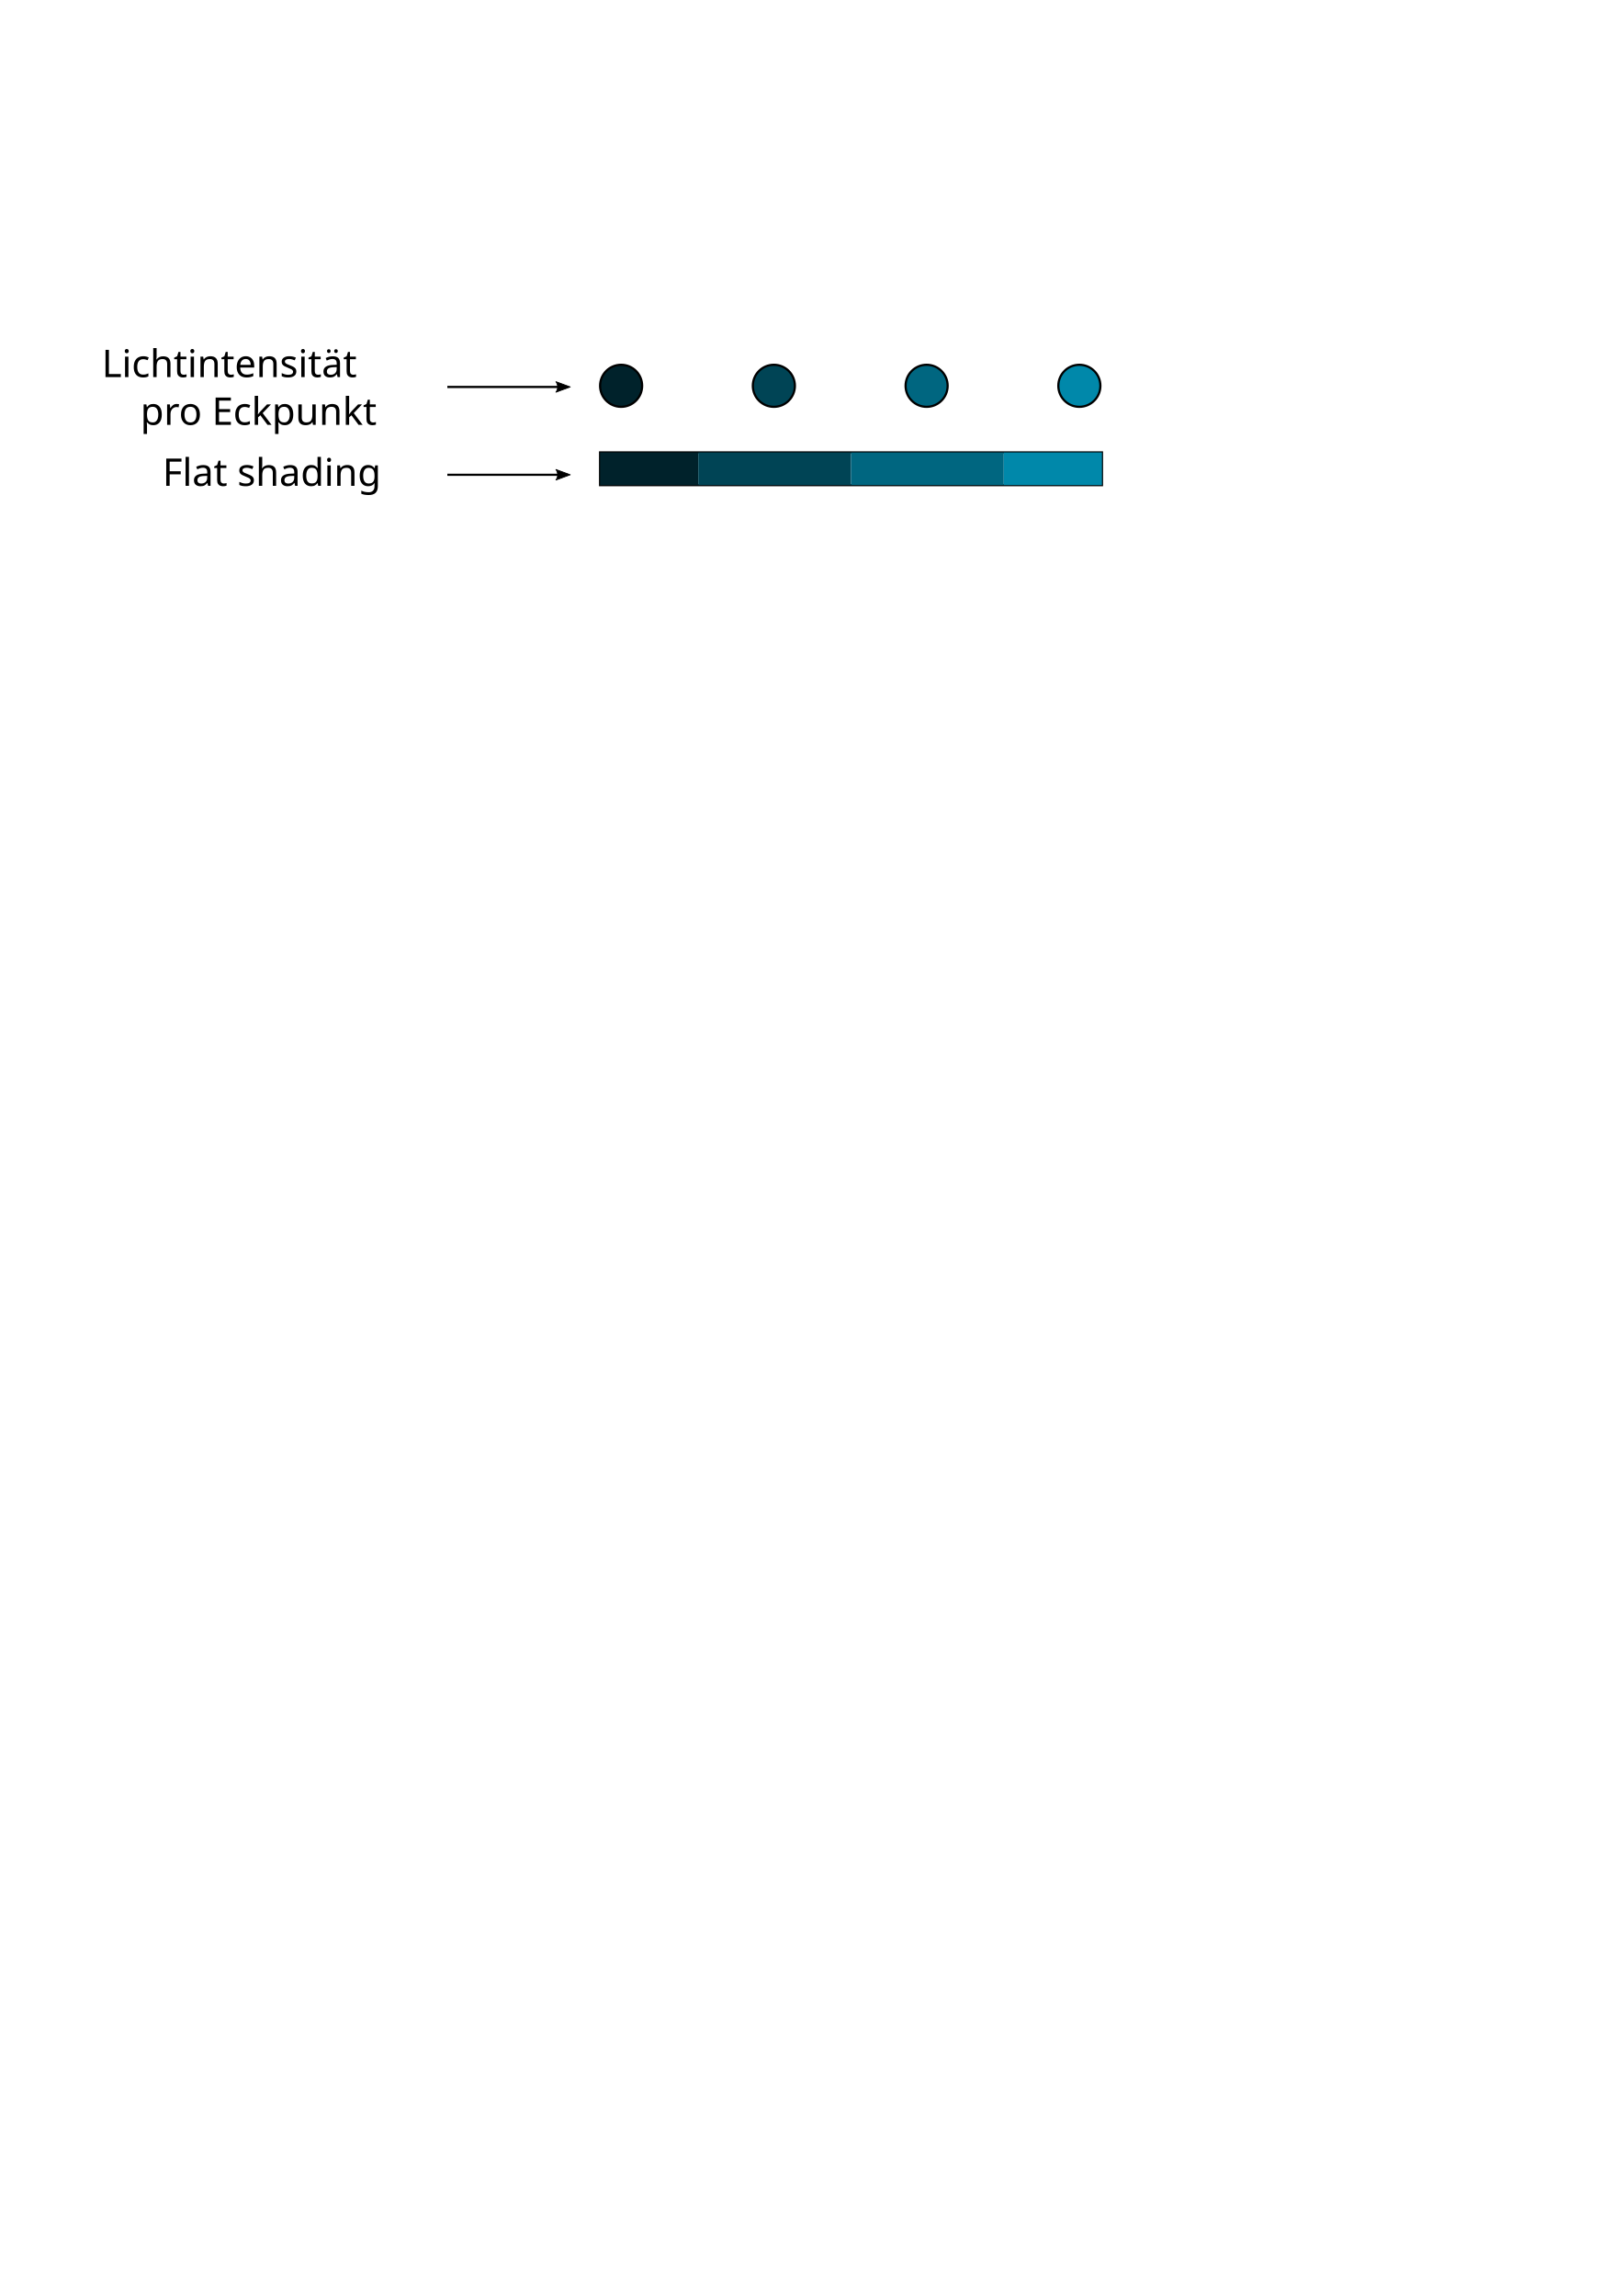
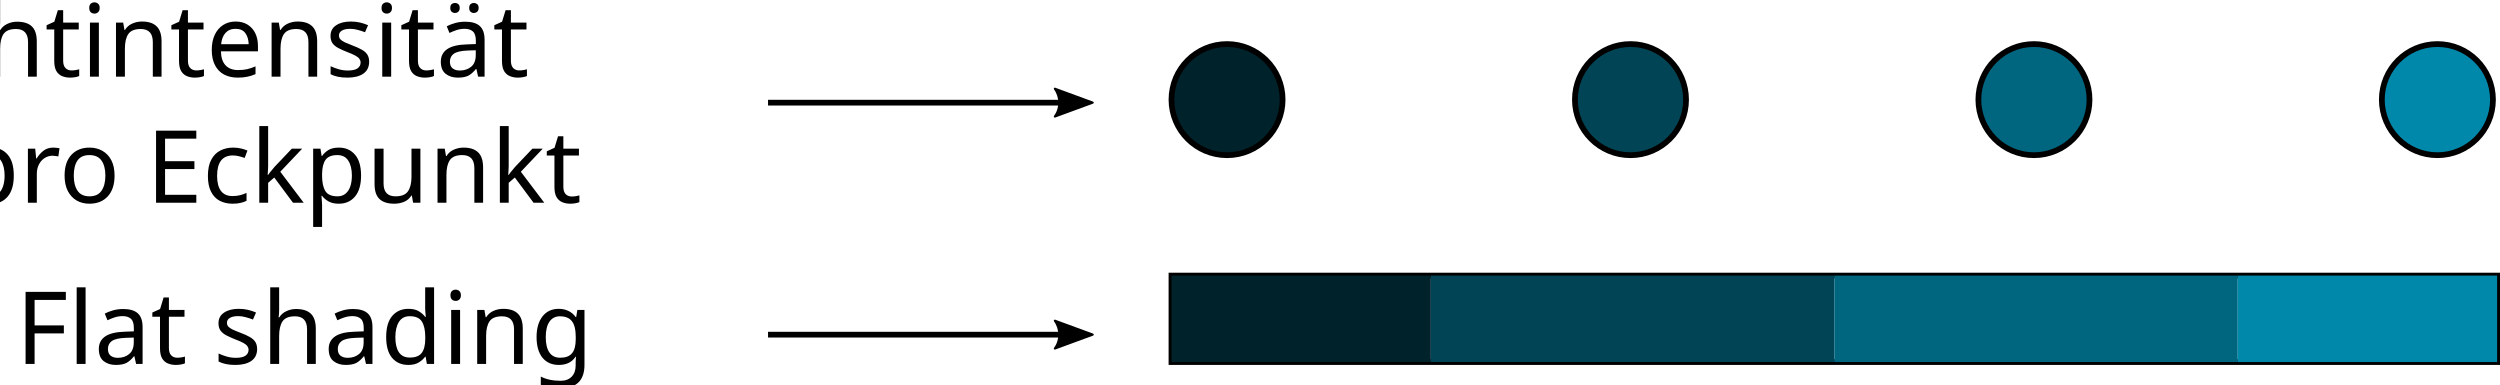
- <svg xmlns="http://www.w3.org/2000/svg" xmlns:ns1="http://www.openswatchbook.org/uri/2009/osb" width="210mm" height="297mm" viewBox="0 0 744.094 1052.362" id="svg2" version="1.1">
+ <svg xmlns="http://www.w3.org/2000/svg" xmlns:ns1="http://www.openswatchbook.org/uri/2009/osb" width="122.416mm" height="18.849mm" viewBox="0 0 433.756 66.787" id="svg2" version="1.1">
  <defs id="defs4">
-     <marker orient="auto" refY="0.0" refX="0.0" id="marker4658" style="overflow:visible;">
-       <path id="path4660" style="fill-rule:evenodd;stroke-width:0.625;stroke-linejoin:round;stroke:#000000;stroke-opacity:1;fill:#000000;fill-opacity:1" d="M 8.719,4.034 L -2.207,0.016 L 8.719,-4.002 C 6.973,-1.63 6.983,1.616 8.719,4.034 z " transform="scale(0.6) rotate(180) translate(0,0)" />
+     <marker orient="auto" refY="0" refX="0" id="marker4658" style="overflow:visible">
+       <path id="path4660" style="fill:#000000;fill-opacity:1;fill-rule:evenodd;stroke:#000000;stroke-width:0.625;stroke-linejoin:round;stroke-opacity:1" d="M 8.719,4.034 -2.207,0.016 8.719,-4.002 c -1.745,2.372 -1.735,5.617 -6e-7,8.035 z" transform="scale(-0.6,-0.6)" />
    </marker>
-     <marker orient="auto" refY="0.0" refX="0.0" id="Arrow2Send" style="overflow:visible;">
-       <path id="path4359" style="fill-rule:evenodd;stroke-width:0.625;stroke-linejoin:round;stroke:#000000;stroke-opacity:1;fill:#000000;fill-opacity:1" d="M 8.719,4.034 L -2.207,0.016 L 8.719,-4.002 C 6.973,-1.63 6.983,1.616 8.719,4.034 z " transform="scale(0.3) rotate(180) translate(-2.3,0)" />
+     <marker orient="auto" refY="0" refX="0" id="Arrow2Send" style="overflow:visible">
+       <path id="path4359" style="fill:#000000;fill-opacity:1;fill-rule:evenodd;stroke:#000000;stroke-width:0.625;stroke-linejoin:round;stroke-opacity:1" d="M 8.719,4.034 -2.207,0.016 8.719,-4.002 c -1.745,2.372 -1.735,5.617 -6e-7,8.035 z" transform="matrix(-0.3,0,0,-0.3,0.69,0)" />
    </marker>
-     <marker orient="auto" refY="0.0" refX="0.0" id="Arrow2Mend" style="overflow:visible;">
-       <path id="path4353" style="fill-rule:evenodd;stroke-width:0.625;stroke-linejoin:round;stroke:#000000;stroke-opacity:1;fill:#000000;fill-opacity:1" d="M 8.719,4.034 L -2.207,0.016 L 8.719,-4.002 C 6.973,-1.63 6.983,1.616 8.719,4.034 z " transform="scale(0.6) rotate(180) translate(0,0)" />
+     <marker orient="auto" refY="0" refX="0" id="Arrow2Mend" style="overflow:visible">
+       <path id="path4353" style="fill:#000000;fill-opacity:1;fill-rule:evenodd;stroke:#000000;stroke-width:0.625;stroke-linejoin:round;stroke-opacity:1" d="M 8.719,4.034 -2.207,0.016 8.719,-4.002 c -1.745,2.372 -1.735,5.617 -6e-7,8.035 z" transform="scale(-0.6,-0.6)" />
    </marker>
-     <marker orient="auto" refY="0.0" refX="0.0" id="Arrow2Lend" style="overflow:visible;">
-       <path id="path4347" style="fill-rule:evenodd;stroke-width:0.625;stroke-linejoin:round;stroke:#000000;stroke-opacity:1;fill:#000000;fill-opacity:1" d="M 8.719,4.034 L -2.207,0.016 L 8.719,-4.002 C 6.973,-1.63 6.983,1.616 8.719,4.034 z " transform="scale(1.1) rotate(180) translate(1,0)" />
+     <marker orient="auto" refY="0" refX="0" id="Arrow2Lend" style="overflow:visible">
+       <path id="path4347" style="fill:#000000;fill-opacity:1;fill-rule:evenodd;stroke:#000000;stroke-width:0.625;stroke-linejoin:round;stroke-opacity:1" d="M 8.719,4.034 -2.207,0.016 8.719,-4.002 c -1.745,2.372 -1.735,5.617 -6e-7,8.035 z" transform="matrix(-1.1,0,0,-1.1,-1.1,0)" />
    </marker>
-     <marker orient="auto" refY="0.0" refX="0.0" id="Arrow1Mend" style="overflow:visible;">
-       <path id="path4335" d="M 0.0,0.0 L 5.0,-5.0 L -12.5,0.0 L 5.0,5.0 L 0.0,0.0 z " style="fill-rule:evenodd;stroke:#000000;stroke-width:1pt;stroke-opacity:1;fill:#000000;fill-opacity:1" transform="scale(0.4) rotate(180) translate(10,0)" />
+     <marker orient="auto" refY="0" refX="0" id="Arrow1Mend" style="overflow:visible">
+       <path id="path4335" d="M 0,0 5,-5 -12.5,0 5,5 0,0 Z" style="fill:#000000;fill-opacity:1;fill-rule:evenodd;stroke:#000000;stroke-width:1pt;stroke-opacity:1" transform="matrix(-0.4,0,0,-0.4,-4,0)" />
    </marker>
-     <marker orient="auto" refY="0.0" refX="0.0" id="Arrow1Lend" style="overflow:visible;">
-       <path id="path4329" d="M 0.0,0.0 L 5.0,-5.0 L -12.5,0.0 L 5.0,5.0 L 0.0,0.0 z " style="fill-rule:evenodd;stroke:#000000;stroke-width:1pt;stroke-opacity:1;fill:#000000;fill-opacity:1" transform="scale(0.8) rotate(180) translate(12.5,0)" />
+     <marker orient="auto" refY="0" refX="0" id="Arrow1Lend" style="overflow:visible">
+       <path id="path4329" d="M 0,0 5,-5 -12.5,0 5,5 0,0 Z" style="fill:#000000;fill-opacity:1;fill-rule:evenodd;stroke:#000000;stroke-width:1pt;stroke-opacity:1" transform="matrix(-0.8,0,0,-0.8,-10,0)" />
    </marker>
    <linearGradient id="linearGradient4217" ns1:paint="gradient">
      <stop id="stop4221" offset="0" style="stop-color:#0088aa;stop-opacity:1;" />
      <stop id="stop4223" offset="1" style="stop-color:#0088aa;stop-opacity:0;" />
    </linearGradient>
  </defs>
-   <g id="layer1">
-     <circle style="fill:#00222b;stroke:#000000;stroke-width:1;stroke-opacity:1;stroke-miterlimit:4;stroke-dasharray:none" id="path3338" cx="284.639" cy="176.832" r="9.639" />
-     <circle style="fill:#004455;stroke:#000000;stroke-width:1;stroke-opacity:1;stroke-miterlimit:4;stroke-dasharray:none" id="path3338-2" cx="354.638" cy="176.832" r="9.639" />
-     <circle style="fill:#006680;stroke:#000000;stroke-width:1;stroke-opacity:1;stroke-miterlimit:4;stroke-dasharray:none" id="path3338-2-5" cx="424.639" cy="176.832" r="9.639" />
-     <circle r="9.639" cy="176.832" cx="494.638" id="circle4187" style="fill:#0088aa;stroke:#000000;stroke-width:1;stroke-opacity:1;stroke-miterlimit:4;stroke-dasharray:none" />
+   <g id="layer1" transform="translate(-71.74419,-159.5464)">
+     <circle style="fill:#00222b;stroke:#000000;stroke-width:1;stroke-miterlimit:4;stroke-dasharray:none;stroke-opacity:1" id="path3338" cx="284.639" cy="176.832" r="9.639" />
+     <circle style="fill:#004455;stroke:#000000;stroke-width:1;stroke-miterlimit:4;stroke-dasharray:none;stroke-opacity:1" id="path3338-2" cx="354.638" cy="176.832" r="9.639" />
+     <circle style="fill:#006680;stroke:#000000;stroke-width:1;stroke-miterlimit:4;stroke-dasharray:none;stroke-opacity:1" id="path3338-2-5" cx="424.639" cy="176.832" r="9.639" />
+     <circle r="9.639" cy="176.832" cx="494.638" id="circle4187" style="fill:#0088aa;stroke:#000000;stroke-width:1;stroke-miterlimit:4;stroke-dasharray:none;stroke-opacity:1" />
    <text xml:space="preserve" style="font-style:normal;font-weight:normal;font-size:17.5px;line-height:125%;font-family:Sans;text-align:end;letter-spacing:0px;word-spacing:0px;text-anchor:end;fill:#000000;fill-opacity:1;stroke:none;stroke-width:1px;stroke-linecap:butt;stroke-linejoin:miter;stroke-opacity:1" x="195.398" y="172.842" id="text4231">
      <tspan id="tspan4233" x="195.398" y="172.842">Lichtintensität</tspan>
      <tspan x="195.398" y="194.717" id="tspan4235">pro Eckpunkt</tspan>
    </text>
  </g>
-   <g id="layer2" style="display:inline">
+   <g id="layer2" style="display:inline" transform="translate(-71.74419,-159.5464)">
    <path style="fill:none;fill-rule:evenodd;stroke:#000000;stroke-width:1px;stroke-linecap:butt;stroke-linejoin:miter;stroke-opacity:1;marker-end:url(#marker4658)" d="m 205,177.362 c 55,0 55,0 55,0" id="path4318" />
    <rect style="fill:none;fill-opacity:1;stroke:#000000;stroke-width:1;stroke-miterlimit:4;stroke-dasharray:none;stroke-opacity:1" id="rect4193" width="230" height="15" x="275" y="207.362" />
    <text id="text4239" y="222.693" x="197.382" style="font-style:normal;font-weight:normal;font-size:17.5px;line-height:125%;font-family:Sans;text-align:end;letter-spacing:0px;word-spacing:0px;text-anchor:end;fill:#000000;fill-opacity:1;stroke:none;stroke-width:1px;stroke-linecap:butt;stroke-linejoin:miter;stroke-opacity:1" xml:space="preserve">
      <tspan y="222.693" x="197.382" id="tspan4247">Flat shading</tspan>
    </text>
    <rect style="fill:#00222b;fill-opacity:1;stroke:none;stroke-width:1;stroke-miterlimit:4;stroke-dasharray:none;stroke-opacity:1" id="rect4310" width="45" height="15" x="275" y="207.362" />
    <rect style="fill:#004455;fill-opacity:1;stroke:none;stroke-width:1;stroke-miterlimit:4;stroke-dasharray:none;stroke-opacity:1" id="rect4312" width="70" height="15" x="320" y="207.362" />
    <rect style="fill:#006680;fill-opacity:1;stroke:none;stroke-width:1;stroke-miterlimit:4;stroke-dasharray:none;stroke-opacity:1" id="rect4314" width="70" height="15" x="390" y="207.362" />
    <rect style="fill:#0088aa;fill-opacity:1;stroke:none;stroke-width:1;stroke-miterlimit:4;stroke-dasharray:none;stroke-opacity:1" id="rect4316" width="45" height="15" x="460" y="207.362" />
    <path id="path4320" d="m 205,217.612 c 55,0 55,0 55,0" style="fill:none;fill-rule:evenodd;stroke:#000000;stroke-width:1px;stroke-linecap:butt;stroke-linejoin:miter;stroke-opacity:1;marker-end:url(#Arrow2Mend)" />
  </g>
</svg>
